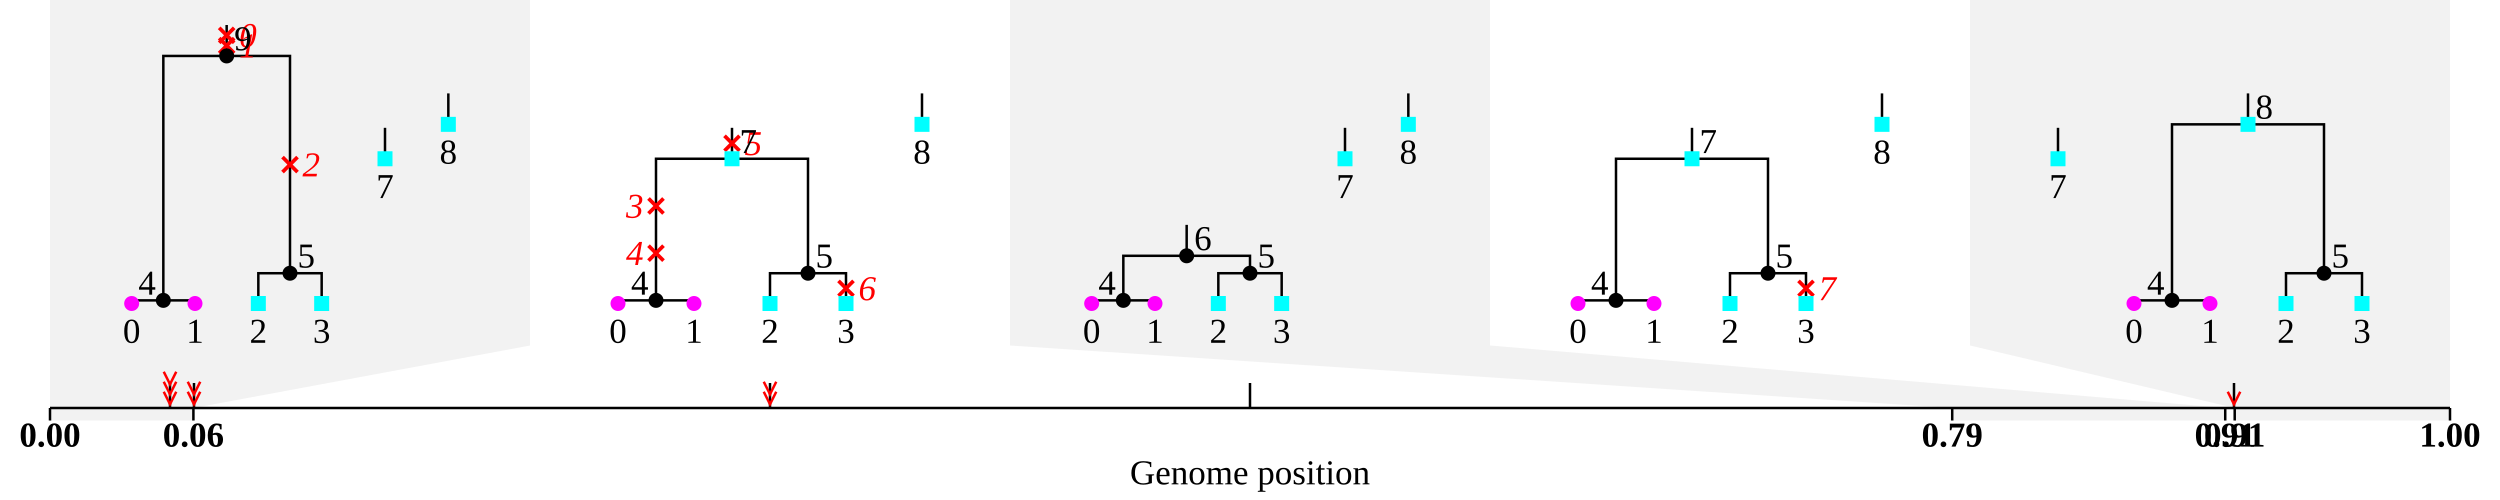
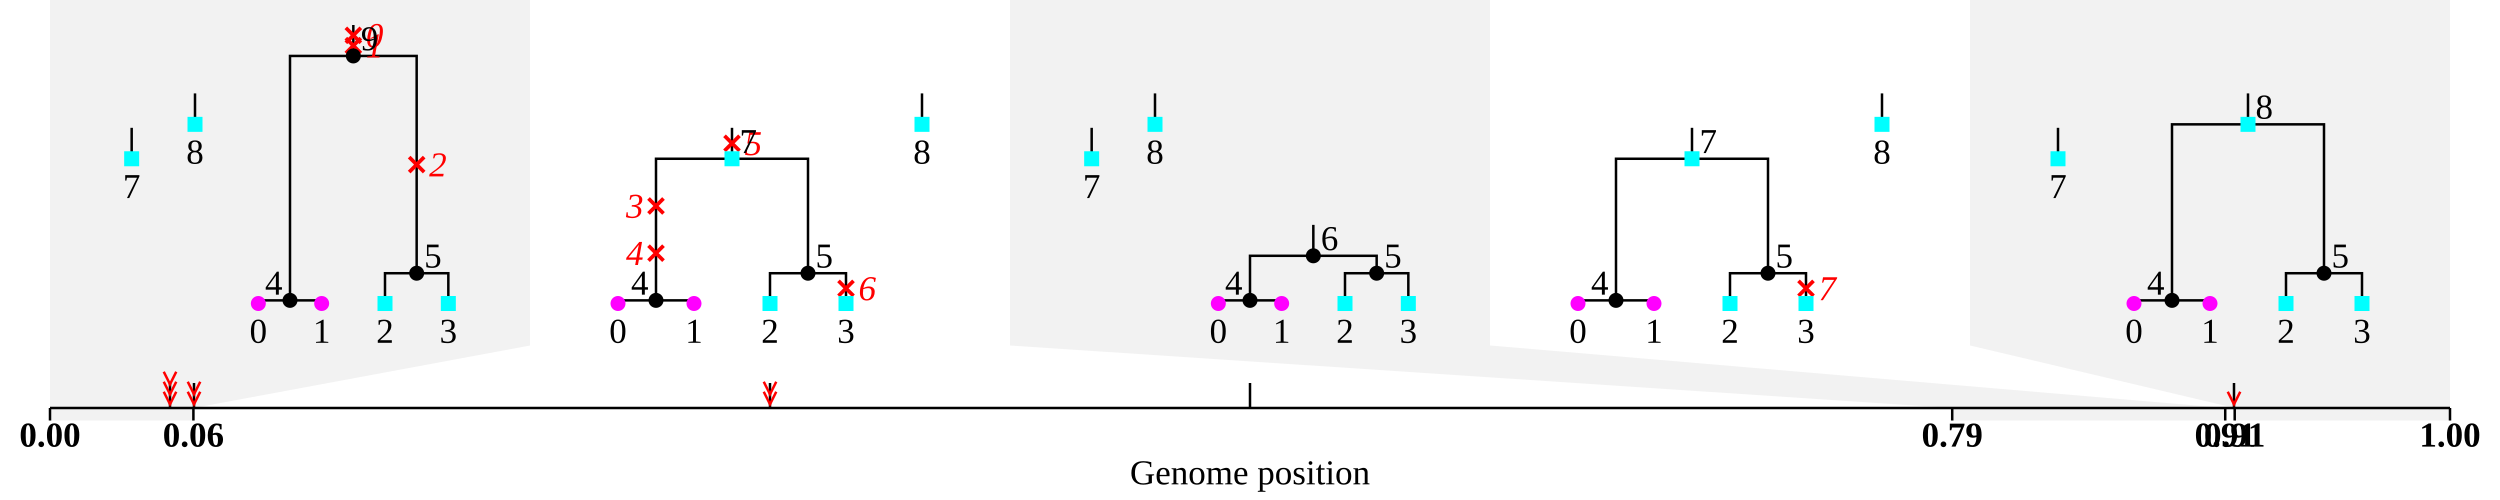
<svg xmlns="http://www.w3.org/2000/svg" baseProfile="full" height="200" id="XYZ" version="1.1" width="1000">
  <defs>
    <style type="text/css">.background path {fill: #808080; fill-opacity: 0}.background path:nth-child(odd) {fill-opacity: .1}.axes {font-size: 14px}.x-axis .tick .lab {font-weight: bold; dominant-baseline: hanging}.axes, .tree {font-size: 14px; text-anchor: middle}.axes line, .edge {stroke: black; fill: none}.y-axis .grid {stroke: #FAFAFA}.node &gt; .sym {fill: black; stroke: none}.site &gt; .sym {stroke: black}.mut text {fill: red; font-style: italic}.mut.extra text {fill: hotpink}.mut line {fill: none; stroke: none}.mut .sym {fill: none; stroke: red}.mut.extra .sym {stroke: hotpink}.node .mut .sym {stroke-width: 1.5px}.tree text, .tree-sequence text {dominant-baseline: central}.plotbox .lab.lft {text-anchor: end}.plotbox .lab.rgt {text-anchor: start}#XYZ .leaf .sym {fill: magenta} #XYZ .sample &gt; .sym {fill: cyan}</style>
  </defs>
  <g class="tree-sequence">
    <g class="background">
      <path d="M20,0 l192,0 l0,138.2 l-134.638,25 l0,5 l-57.362,0 l0,-5 l0,-25 l0,-138.2z" />
      <path d="M212,0 l192,0 l0,138.2 l376.883,25 l0,5 l-703.52,0 l0,-5 l134.638,-25 l0,-138.2z" />
      <path d="M404,0 l192,0 l0,138.2 l294.091,25 l0,5 l-109.208,0 l0,-5 l-376.883,-25 l0,-138.2z" />
      <path d="M596,0 l192,0 l0,138.2 l105.883,25 l0,5 l-3.792,0 l0,-5 l-294.091,-25 l0,-138.2z" />
      <path d="M788,0 l192,0 l0,138.2 l0,25 l0,5 l-86.117,0 l0,-5 l-105.883,-25 l0,-138.2z" />
    </g>
    <g class="axes">
      <g class="x-axis">
        <g transform="translate(500 200)">
          <text class="lab" text-anchor="middle" transform="translate(0 -11)">Genome position</text>
        </g>
        <line x1="20" x2="980" y1="163.2" y2="163.2" />
        <g class="ticks">
          <g class="tick" transform="translate(20 163.2)">
            <line x1="0" x2="0" y1="0" y2="5" />
            <g transform="translate(0 6)">
              <text class="lab">0.00</text>
            </g>
          </g>
          <g class="tick" transform="translate(77.3623 163.2)">
            <line x1="0" x2="0" y1="0" y2="5" />
            <g transform="translate(0 6)">
              <text class="lab">0.06</text>
            </g>
          </g>
          <g class="tick" transform="translate(780.883 163.2)">
            <line x1="0" x2="0" y1="0" y2="5" />
            <g transform="translate(0 6)">
              <text class="lab">0.79</text>
            </g>
          </g>
          <g class="tick" transform="translate(890.091 163.2)">
            <line x1="0" x2="0" y1="0" y2="5" />
            <g transform="translate(0 6)">
              <text class="lab">0.91</text>
            </g>
          </g>
          <g class="tick" transform="translate(893.883 163.2)">
            <line x1="0" x2="0" y1="0" y2="5" />
            <g transform="translate(0 6)">
              <text class="lab">0.91</text>
            </g>
          </g>
          <g class="tick" transform="translate(980 163.2)">
            <line x1="0" x2="0" y1="0" y2="5" />
            <g transform="translate(0 6)">
              <text class="lab">1.00</text>
            </g>
          </g>
        </g>
        <g class="site s0" transform="translate(68 163.2)">
          <line class="sym" x1="0" x2="0" y1="0" y2="-10" />
          <g class="mut m2">
            <polyline class="sym" points="2.5,-6.5 0,-1.5 -2.5,-6.5" />
          </g>
          <g class="mut m1">
            <polyline class="sym" points="2.5,-10.5 0,-5.5 -2.5,-10.5" />
          </g>
          <g class="mut m0">
            <polyline class="sym" points="2.5,-14.5 0,-9.5 -2.5,-14.5" />
          </g>
        </g>
        <g class="site s1" transform="translate(77.6 163.2)">
          <line class="sym" x1="0" x2="0" y1="0" y2="-10" />
          <g class="mut m4">
            <polyline class="sym" points="2.5,-6.5 0,-1.5 -2.5,-6.5" />
          </g>
          <g class="mut m3">
            <polyline class="sym" points="2.5,-10.5 0,-5.5 -2.5,-10.5" />
          </g>
        </g>
        <g class="site s2" transform="translate(308 163.2)">
          <line class="sym" x1="0" x2="0" y1="0" y2="-10" />
          <g class="mut m6">
            <polyline class="sym" points="2.5,-6.5 0,-1.5 -2.5,-6.5" />
          </g>
          <g class="mut m5">
            <polyline class="sym" points="2.5,-10.5 0,-5.5 -2.5,-10.5" />
          </g>
        </g>
        <g class="site s3" transform="translate(500 163.2)">
          <line class="sym" x1="0" x2="0" y1="0" y2="-10" />
        </g>
        <g class="site s4" transform="translate(893.6 163.2)">
          <line class="sym" x1="0" x2="0" y1="0" y2="-10" />
          <g class="mut m7">
            <polyline class="sym" points="2.5,-6.5 0,-1.5 -2.5,-6.5" />
          </g>
        </g>
      </g>
    </g>
    <g class="plotbox trees">
      <g class="tree t0" transform="translate(20 0)">
        <g class="plotbox">
-           <g class="c2 m0 m1 node n9 root s0" transform="translate(70.6667 22.3778)">
+           <g class="leaf node n7 root sample" transform="translate(32.6667 63.504)">
+             <path class="edge" d="M 0 0 V -12.378 H 0" />
+             <rect class="sym" height="6" width="6" x="-3" y="-3" />
+             <text class="lab" transform="translate(0 11)">7</text>
+           </g>
+           <g class="leaf node n8 root sample" transform="translate(58 49.7389)">
+             <path class="edge" d="M 0 0 V -12.378 H 0" />
+             <rect class="sym" height="6" width="6" x="-3" y="-3" />
+             <text class="lab" transform="translate(0 11)">8</text>
+           </g>
+           <g class="c2 m0 m1 node n9 root s0" transform="translate(121.333 22.3778)">
            <g class="a9 c2 node n4" transform="translate(-25.3333 97.7739)">
              <g class="a4 leaf node n0" transform="translate(-12.6667 1.24828)">
                <path class="edge" d="M 0 0 V -1.248 H 12.667" />
                <circle class="sym" cx="0" cy="0" r="3" />
                <text class="lab" transform="translate(0 11)">0</text>
              </g>
              <g class="a4 leaf node n1" transform="translate(12.6667 1.24828)">
                <path class="edge" d="M 0 0 V -1.248 H -12.667" />
                <circle class="sym" cx="0" cy="0" r="3" />
                <text class="lab" transform="translate(0 11)">1</text>
              </g>
              <path class="edge" d="M 0 0 V -97.774 H 25.333" />
              <circle class="sym" cx="0" cy="0" r="3" />
              <text class="lab lft" transform="translate(-3 -7.0)">4</text>
            </g>
            <g class="a9 c2 m2 node n5 s0" transform="translate(25.3333 86.9138)">
              <g class="a5 leaf node n2 sample" transform="translate(-12.6667 12.1084)">
                <path class="edge" d="M 0 0 V -12.108 H 12.667" />
                <rect class="sym" height="6" width="6" x="-3" y="-3" />
                <text class="lab" transform="translate(0 11)">2</text>
              </g>
              <g class="a5 leaf node n3 sample" transform="translate(12.6667 12.1084)">
                <path class="edge" d="M 0 0 V -12.108 H -12.667" />
                <rect class="sym" height="6" width="6" x="-3" y="-3" />
                <text class="lab" transform="translate(0 11)">3</text>
              </g>
              <path class="edge" d="M 0 0 V -86.914 H -25.333" />
              <g class="mut m2 s0 unknown_time" transform="translate(0 -43.4569)">
                <line x1="0" x2="0" y1="0" y2="43.457" />
                <path class="sym" d="M -3,-3 l 6,6 M -3,3 l 6,-6" />
                <text class="lab rgt" transform="translate(5 0)">2</text>
              </g>
              <circle class="sym" cx="0" cy="0" r="3" />
              <text class="lab rgt" transform="translate(3 -7.0)">5</text>
            </g>
            <path class="edge" d="M 0 0 V -12.378 H 0" />
            <g class="mut m0 s0 unknown_time" transform="translate(0 -8.25185)">
              <line x1="0" x2="0" y1="0" y2="8.252" />
              <path class="sym" d="M -3,-3 l 6,6 M -3,3 l 6,-6" />
              <text class="lab rgt" transform="translate(5 0)">0</text>
            </g>
            <g class="mut m1 s0 unknown_time" transform="translate(0 -4.12593)">
              <line x1="0" x2="0" y1="0" y2="4.126" />
              <path class="sym" d="M -3,-3 l 6,6 M -3,3 l 6,-6" />
              <text class="lab rgt" transform="translate(5 0)">1</text>
            </g>
            <circle class="sym" cx="0" cy="0" r="3" />
            <text class="lab rgt" transform="translate(3 -7.0)">9</text>
-           </g>
-           <g class="leaf node n7 root sample" transform="translate(134 63.504)">
-             <path class="edge" d="M 0 0 V -12.378 H 0" />
-             <rect class="sym" height="6" width="6" x="-3" y="-3" />
-             <text class="lab" transform="translate(0 11)">7</text>
-           </g>
-           <g class="leaf node n8 root sample" transform="translate(159.333 49.7389)">
-             <path class="edge" d="M 0 0 V -12.378 H 0" />
-             <rect class="sym" height="6" width="6" x="-3" y="-3" />
-             <text class="lab" transform="translate(0 11)">8</text>
          </g>
        </g>
      </g>
      <g class="tree t1" transform="translate(212 0)">
        <g class="plotbox">
          <g class="c2 m5 node n7 root s2 sample" transform="translate(80.8 63.504)">
            <g class="a7 c2 m3 m4 node n4 s1" transform="translate(-30.4 56.6478)">
              <g class="a4 leaf node n0" transform="translate(-15.2 1.24828)">
                <path class="edge" d="M 0 0 V -1.248 H 15.2" />
                <circle class="sym" cx="0" cy="0" r="3" />
                <text class="lab" transform="translate(0 11)">0</text>
              </g>
              <g class="a4 leaf node n1" transform="translate(15.2 1.24828)">
                <path class="edge" d="M 0 0 V -1.248 H -15.2" />
                <circle class="sym" cx="0" cy="0" r="3" />
                <text class="lab" transform="translate(0 11)">1</text>
              </g>
              <path class="edge" d="M 0 0 V -56.648 H 30.4" />
              <g class="mut m3 s1 unknown_time" transform="translate(0 -37.7652)">
                <line x1="0" x2="0" y1="0" y2="37.765" />
                <path class="sym" d="M -3,-3 l 6,6 M -3,3 l 6,-6" />
                <text class="lab lft" transform="translate(-5 0)">3</text>
              </g>
              <g class="mut m4 s1 unknown_time" transform="translate(0 -18.8826)">
                <line x1="0" x2="0" y1="0" y2="18.883" />
                <path class="sym" d="M -3,-3 l 6,6 M -3,3 l 6,-6" />
                <text class="lab lft" transform="translate(-5 0)">4</text>
              </g>
              <circle class="sym" cx="0" cy="0" r="3" />
              <text class="lab lft" transform="translate(-3 -7.0)">4</text>
            </g>
            <g class="a7 c2 node n5" transform="translate(30.4 45.7876)">
              <g class="a5 leaf node n2 sample" transform="translate(-15.2 12.1084)">
                <path class="edge" d="M 0 0 V -12.108 H 15.2" />
                <rect class="sym" height="6" width="6" x="-3" y="-3" />
                <text class="lab" transform="translate(0 11)">2</text>
              </g>
              <g class="a5 leaf m6 node n3 s2 sample" transform="translate(15.2 12.1084)">
                <path class="edge" d="M 0 0 V -12.108 H -15.2" />
                <g class="mut m6 s2 unknown_time" transform="translate(0 -6.05422)">
                  <line x1="0" x2="0" y1="0" y2="6.054" />
                  <path class="sym" d="M -3,-3 l 6,6 M -3,3 l 6,-6" />
                  <text class="lab rgt" transform="translate(5 0)">6</text>
                </g>
                <rect class="sym" height="6" width="6" x="-3" y="-3" />
                <text class="lab" transform="translate(0 11)">3</text>
              </g>
              <path class="edge" d="M 0 0 V -45.788 H -30.4" />
              <circle class="sym" cx="0" cy="0" r="3" />
              <text class="lab rgt" transform="translate(3 -7.0)">5</text>
            </g>
            <path class="edge" d="M 0 0 V -12.378 H 0" />
            <g class="mut m5 s2 unknown_time" transform="translate(0 -6.18889)">
              <line x1="0" x2="0" y1="0" y2="6.189" />
              <path class="sym" d="M -3,-3 l 6,6 M -3,3 l 6,-6" />
              <text class="lab rgt" transform="translate(5 0)">5</text>
            </g>
            <rect class="sym" height="6" width="6" x="-3" y="-3" />
            <text class="lab rgt" transform="translate(3 -7.0)">7</text>
          </g>
          <g class="leaf node n8 root sample" transform="translate(156.8 49.7389)">
            <path class="edge" d="M 0 0 V -12.378 H 0" />
            <rect class="sym" height="6" width="6" x="-3" y="-3" />
            <text class="lab" transform="translate(0 11)">8</text>
          </g>
        </g>
      </g>
      <g class="tree t2" transform="translate(404 0)">
        <g class="plotbox">
-           <g class="c2 node n6 root" transform="translate(70.6667 102.321)">
+           <g class="leaf node n7 root sample" transform="translate(32.6667 63.504)">
+             <path class="edge" d="M 0 0 V -12.378 H 0" />
+             <rect class="sym" height="6" width="6" x="-3" y="-3" />
+             <text class="lab" transform="translate(0 11)">7</text>
+           </g>
+           <g class="leaf node n8 root sample" transform="translate(58 49.7389)">
+             <path class="edge" d="M 0 0 V -12.378 H 0" />
+             <rect class="sym" height="6" width="6" x="-3" y="-3" />
+             <text class="lab" transform="translate(0 11)">8</text>
+           </g>
+           <g class="c2 node n6 root" transform="translate(121.333 102.321)">
            <g class="a6 c2 node n4" transform="translate(-25.3333 17.8305)">
              <g class="a4 leaf node n0" transform="translate(-12.6667 1.24828)">
                <path class="edge" d="M 0 0 V -1.248 H 12.667" />
                <circle class="sym" cx="0" cy="0" r="3" />
                <text class="lab" transform="translate(0 11)">0</text>
              </g>
              <g class="a4 leaf node n1" transform="translate(12.6667 1.24828)">
                <path class="edge" d="M 0 0 V -1.248 H -12.667" />
                <circle class="sym" cx="0" cy="0" r="3" />
                <text class="lab" transform="translate(0 11)">1</text>
              </g>
              <path class="edge" d="M 0 0 V -17.831 H 25.333" />
              <circle class="sym" cx="0" cy="0" r="3" />
              <text class="lab lft" transform="translate(-3 -7.0)">4</text>
            </g>
            <g class="a6 c2 node n5" transform="translate(25.3333 6.97033)">
              <g class="a5 leaf node n2 sample" transform="translate(-12.6667 12.1084)">
                <path class="edge" d="M 0 0 V -12.108 H 12.667" />
                <rect class="sym" height="6" width="6" x="-3" y="-3" />
                <text class="lab" transform="translate(0 11)">2</text>
              </g>
              <g class="a5 leaf node n3 sample" transform="translate(12.6667 12.1084)">
                <path class="edge" d="M 0 0 V -12.108 H -12.667" />
                <rect class="sym" height="6" width="6" x="-3" y="-3" />
                <text class="lab" transform="translate(0 11)">3</text>
              </g>
              <path class="edge" d="M 0 0 V -6.97 H -25.333" />
              <circle class="sym" cx="0" cy="0" r="3" />
              <text class="lab rgt" transform="translate(3 -7.0)">5</text>
            </g>
            <path class="edge" d="M 0 0 V -12.378 H 0" />
            <circle class="sym" cx="0" cy="0" r="3" />
            <text class="lab rgt" transform="translate(3 -7.0)">6</text>
-           </g>
-           <g class="leaf node n7 root sample" transform="translate(134 63.504)">
-             <path class="edge" d="M 0 0 V -12.378 H 0" />
-             <rect class="sym" height="6" width="6" x="-3" y="-3" />
-             <text class="lab" transform="translate(0 11)">7</text>
-           </g>
-           <g class="leaf node n8 root sample" transform="translate(159.333 49.7389)">
-             <path class="edge" d="M 0 0 V -12.378 H 0" />
-             <rect class="sym" height="6" width="6" x="-3" y="-3" />
-             <text class="lab" transform="translate(0 11)">8</text>
          </g>
        </g>
      </g>
      <g class="tree t3" transform="translate(596 0)">
        <g class="plotbox">
          <g class="c2 node n7 root sample" transform="translate(80.8 63.504)">
            <g class="a7 c2 node n4" transform="translate(-30.4 56.6478)">
              <g class="a4 leaf node n0" transform="translate(-15.2 1.24828)">
                <path class="edge" d="M 0 0 V -1.248 H 15.2" />
                <circle class="sym" cx="0" cy="0" r="3" />
                <text class="lab" transform="translate(0 11)">0</text>
              </g>
              <g class="a4 leaf node n1" transform="translate(15.2 1.24828)">
                <path class="edge" d="M 0 0 V -1.248 H -15.2" />
                <circle class="sym" cx="0" cy="0" r="3" />
                <text class="lab" transform="translate(0 11)">1</text>
              </g>
              <path class="edge" d="M 0 0 V -56.648 H 30.4" />
              <circle class="sym" cx="0" cy="0" r="3" />
              <text class="lab lft" transform="translate(-3 -7.0)">4</text>
            </g>
            <g class="a7 c2 node n5" transform="translate(30.4 45.7876)">
              <g class="a5 leaf node n2 sample" transform="translate(-15.2 12.1084)">
                <path class="edge" d="M 0 0 V -12.108 H 15.2" />
                <rect class="sym" height="6" width="6" x="-3" y="-3" />
                <text class="lab" transform="translate(0 11)">2</text>
              </g>
              <g class="a5 leaf m7 node n3 s4 sample" transform="translate(15.2 12.1084)">
                <path class="edge" d="M 0 0 V -12.108 H -15.2" />
                <g class="mut m7 s4 unknown_time" transform="translate(0 -6.05422)">
                  <line x1="0" x2="0" y1="0" y2="6.054" />
                  <path class="sym" d="M -3,-3 l 6,6 M -3,3 l 6,-6" />
                  <text class="lab rgt" transform="translate(5 0)">7</text>
                </g>
                <rect class="sym" height="6" width="6" x="-3" y="-3" />
                <text class="lab" transform="translate(0 11)">3</text>
              </g>
              <path class="edge" d="M 0 0 V -45.788 H -30.4" />
              <circle class="sym" cx="0" cy="0" r="3" />
              <text class="lab rgt" transform="translate(3 -7.0)">5</text>
            </g>
            <path class="edge" d="M 0 0 V -12.378 H 0" />
            <rect class="sym" height="6" width="6" x="-3" y="-3" />
            <text class="lab rgt" transform="translate(3 -7.0)">7</text>
          </g>
          <g class="leaf node n8 root sample" transform="translate(156.8 49.7389)">
            <path class="edge" d="M 0 0 V -12.378 H 0" />
            <rect class="sym" height="6" width="6" x="-3" y="-3" />
            <text class="lab" transform="translate(0 11)">8</text>
          </g>
        </g>
      </g>
      <g class="tree t4" transform="translate(788 0)">
        <g class="plotbox">
          <g class="leaf node n7 root sample" transform="translate(35.2 63.504)">
            <path class="edge" d="M 0 0 V -12.378 H 0" />
            <rect class="sym" height="6" width="6" x="-3" y="-3" />
            <text class="lab" transform="translate(0 11)">7</text>
          </g>
          <g class="c2 node n8 root sample" transform="translate(111.2 49.7389)">
            <g class="a8 c2 node n4" transform="translate(-30.4 70.4129)">
              <g class="a4 leaf node n0" transform="translate(-15.2 1.24828)">
                <path class="edge" d="M 0 0 V -1.248 H 15.2" />
                <circle class="sym" cx="0" cy="0" r="3" />
                <text class="lab" transform="translate(0 11)">0</text>
              </g>
              <g class="a4 leaf node n1" transform="translate(15.2 1.24828)">
                <path class="edge" d="M 0 0 V -1.248 H -15.2" />
                <circle class="sym" cx="0" cy="0" r="3" />
                <text class="lab" transform="translate(0 11)">1</text>
              </g>
              <path class="edge" d="M 0 0 V -70.413 H 30.4" />
              <circle class="sym" cx="0" cy="0" r="3" />
              <text class="lab lft" transform="translate(-3 -7.0)">4</text>
            </g>
            <g class="a8 c2 node n5" transform="translate(30.4 59.5527)">
              <g class="a5 leaf node n2 sample" transform="translate(-15.2 12.1084)">
                <path class="edge" d="M 0 0 V -12.108 H 15.2" />
                <rect class="sym" height="6" width="6" x="-3" y="-3" />
                <text class="lab" transform="translate(0 11)">2</text>
              </g>
              <g class="a5 leaf node n3 sample" transform="translate(15.2 12.1084)">
                <path class="edge" d="M 0 0 V -12.108 H -15.2" />
                <rect class="sym" height="6" width="6" x="-3" y="-3" />
                <text class="lab" transform="translate(0 11)">3</text>
              </g>
              <path class="edge" d="M 0 0 V -59.553 H -30.4" />
              <circle class="sym" cx="0" cy="0" r="3" />
              <text class="lab rgt" transform="translate(3 -7.0)">5</text>
            </g>
            <path class="edge" d="M 0 0 V -12.378 H 0" />
            <rect class="sym" height="6" width="6" x="-3" y="-3" />
            <text class="lab rgt" transform="translate(3 -7.0)">8</text>
          </g>
        </g>
      </g>
    </g>
  </g>
</svg>
